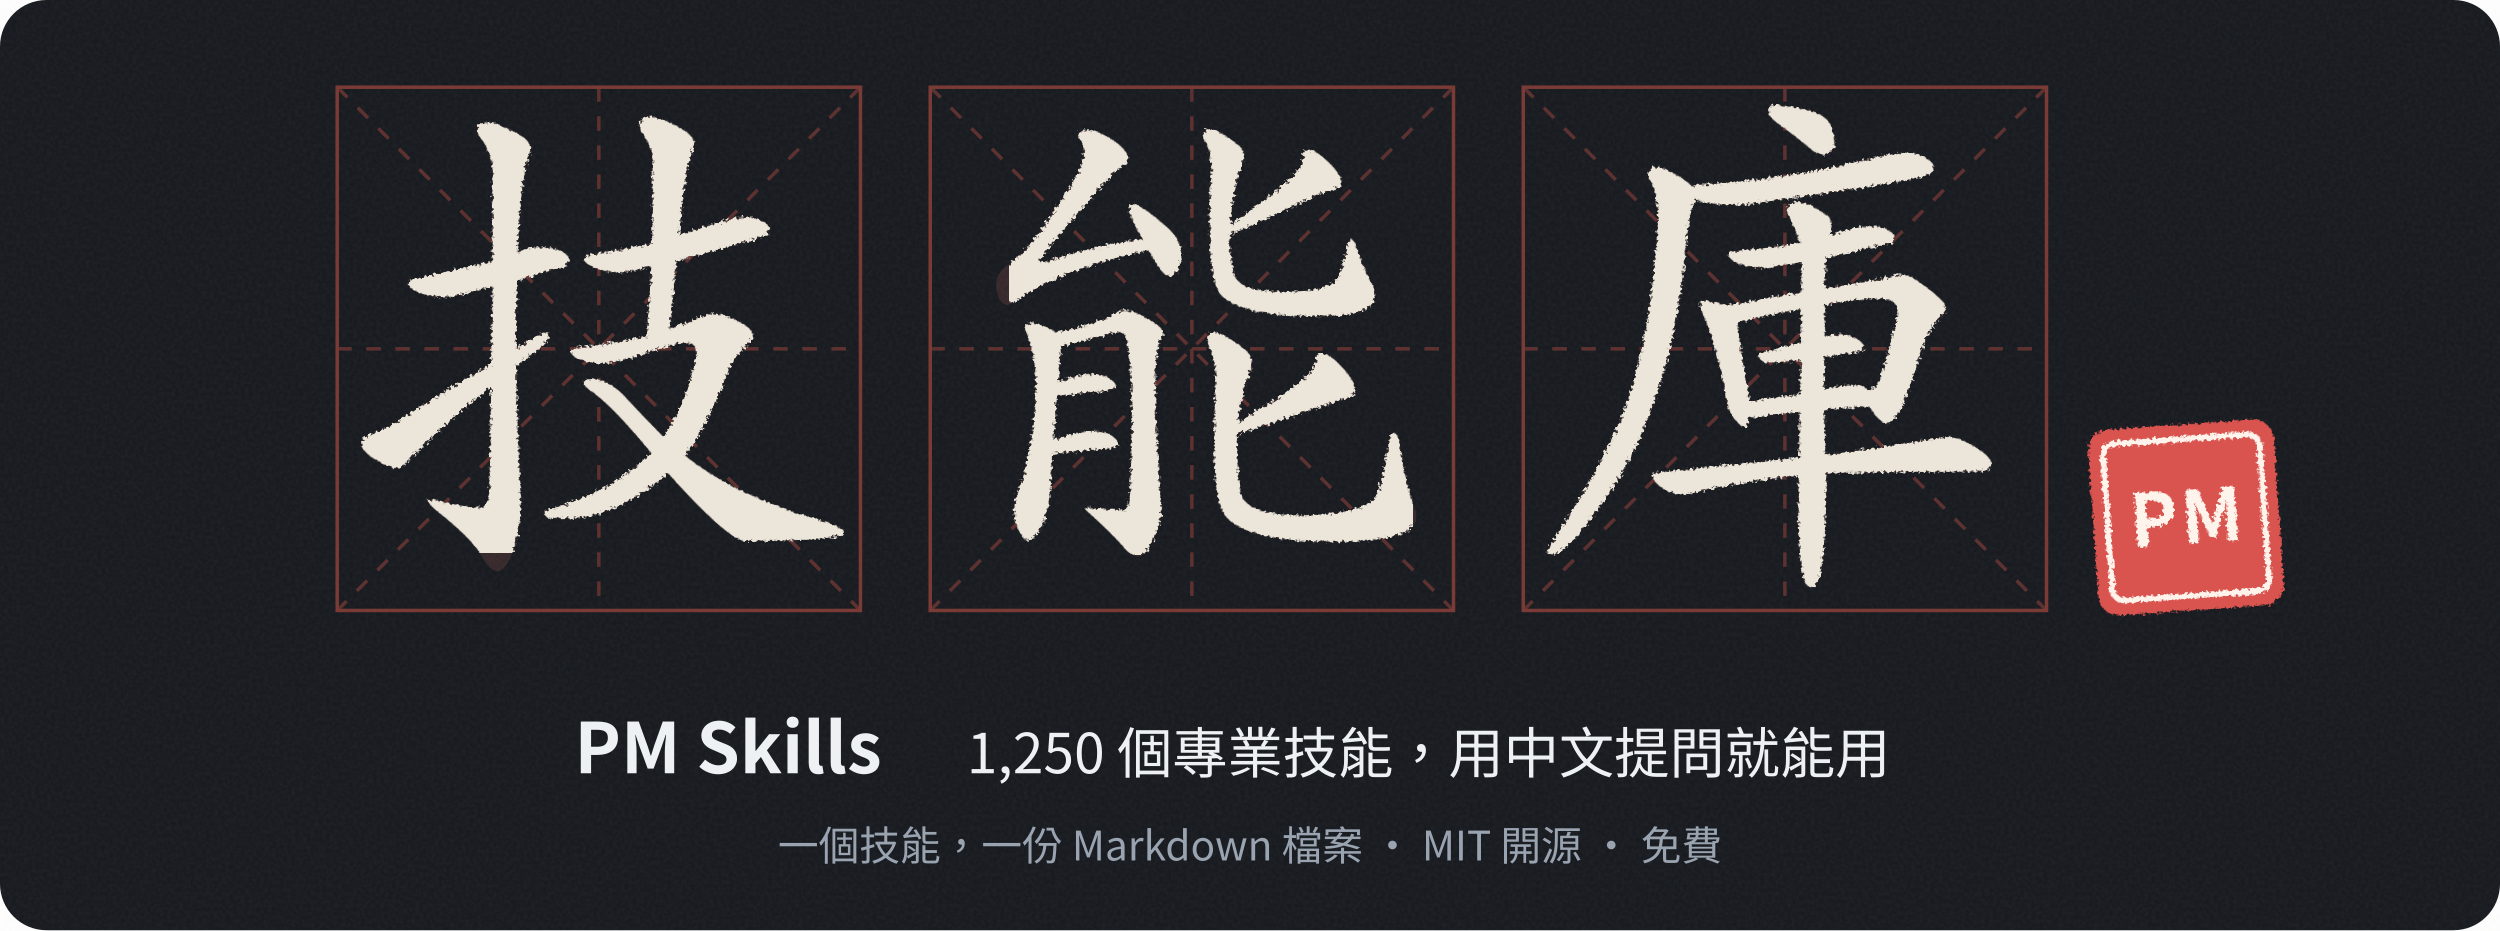
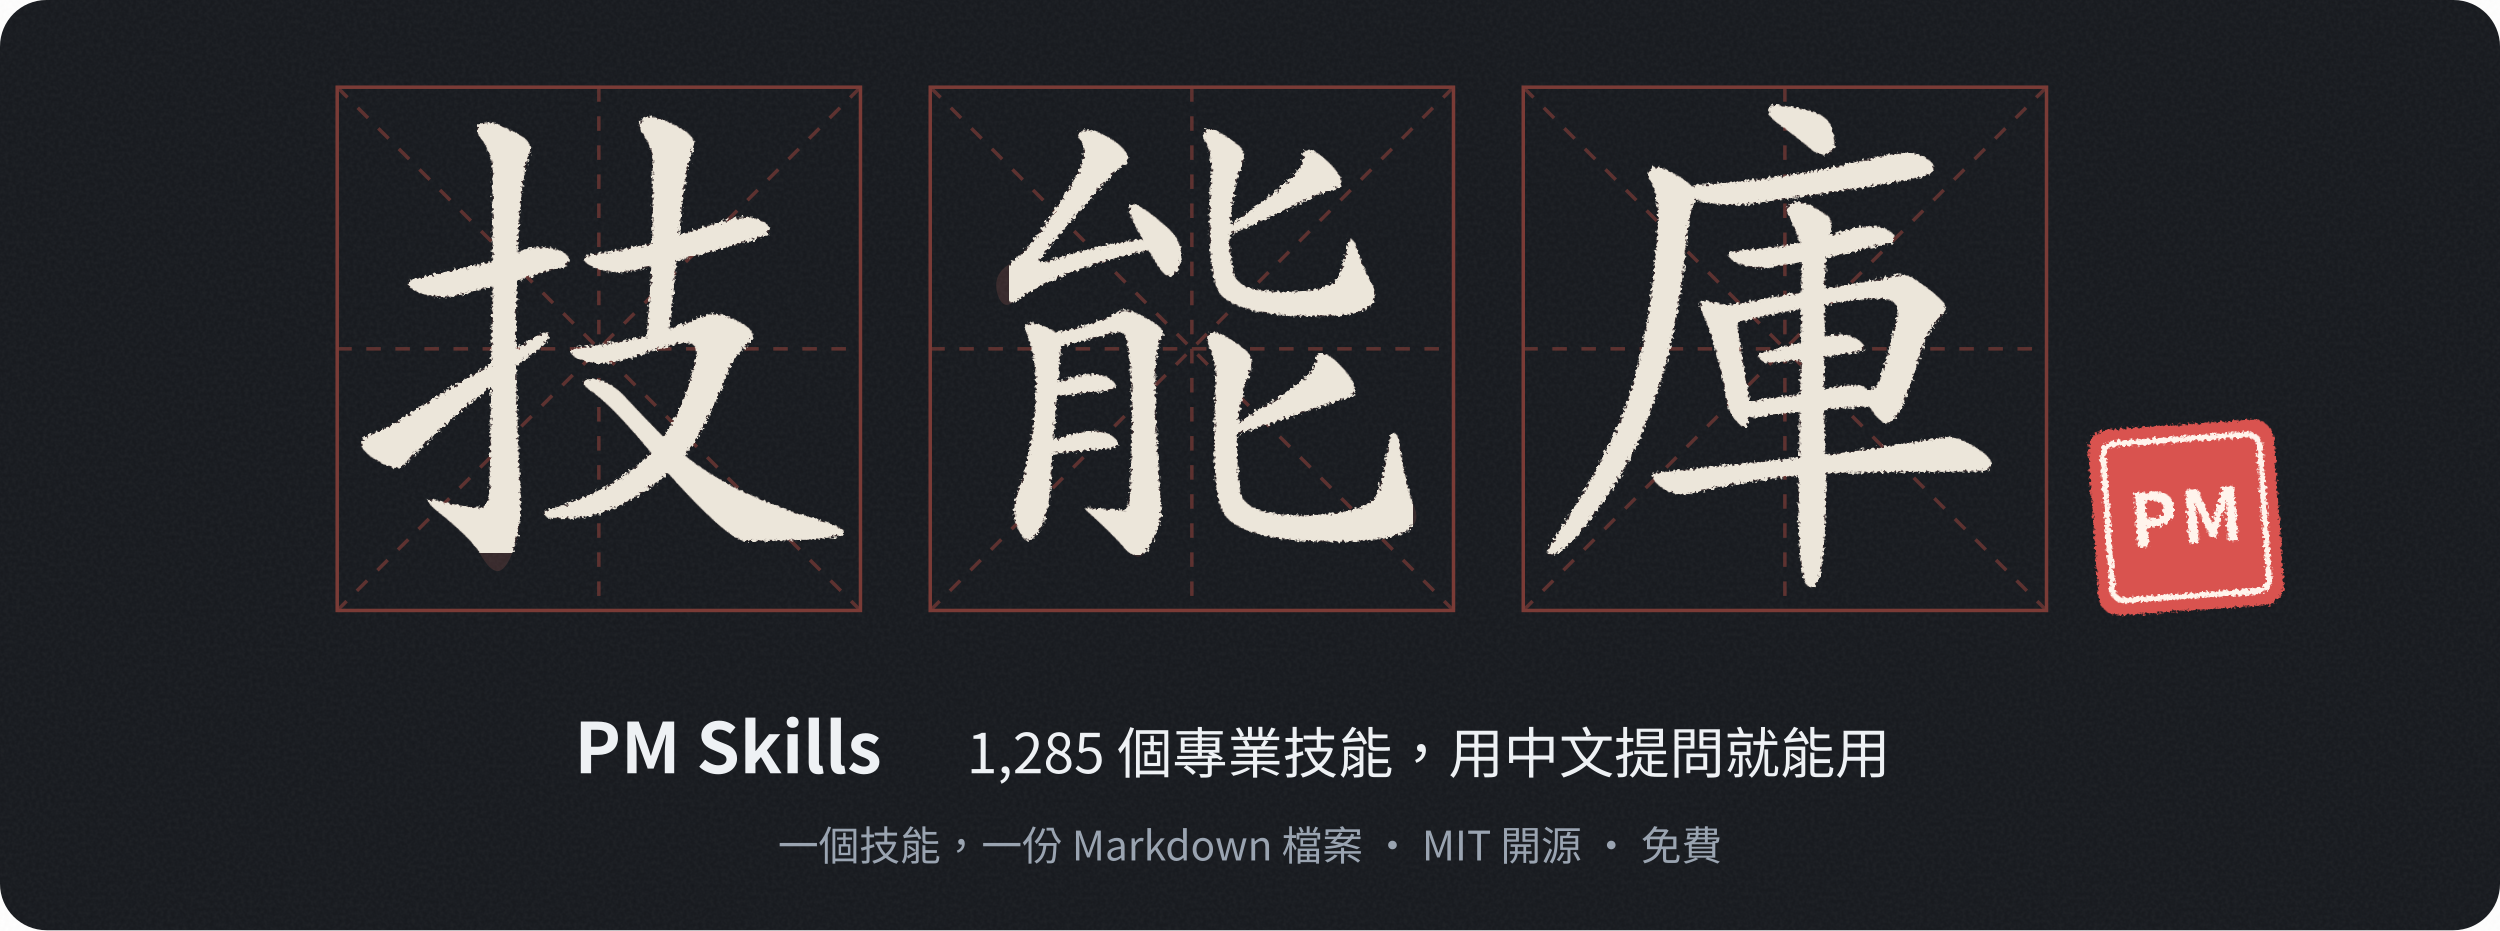
- <svg xmlns="http://www.w3.org/2000/svg" width="860" height="320" viewBox="0 0 860 320" role="img" aria-label="書法動畫：「技能庫」三個字一筆一畫寫出來，最後蓋上 PM 印章。PM Skills，1,250 個專業技能，用中文提問就能用">
+ <svg xmlns="http://www.w3.org/2000/svg" width="860" height="320" viewBox="0 0 860 320" role="img" aria-label="書法動畫：「技能庫」三個字一筆一畫寫出來，最後蓋上 PM 印章。PM Skills，1,285 個專業技能，用中文提問就能用">
  <style>
text{font-family:"PingFang TC","Noto Sans CJK TC","Microsoft JhengHei",sans-serif}
@keyframes k0{0%,2.86%{stroke-dashoffset:302;opacity:0}2.93%{opacity:1}4.00%,91.43%{stroke-dashoffset:0;opacity:1}96.43%,100%{stroke-dashoffset:0;opacity:0}}.k0{animation:k0 14s infinite;stroke-dasharray:298 898;stroke-dashoffset:0}
@keyframes k1{0%,4.43%{stroke-dashoffset:946;opacity:0}4.50%{opacity:1}7.23%,91.43%{stroke-dashoffset:0;opacity:1}96.43%,100%{stroke-dashoffset:0;opacity:0}}.k1{animation:k1 14s infinite;stroke-dasharray:942 1542;stroke-dashoffset:0}
@keyframes k2{0%,7.66%{stroke-dashoffset:420;opacity:0}7.73%{opacity:1}8.90%,91.43%{stroke-dashoffset:0;opacity:1}96.43%,100%{stroke-dashoffset:0;opacity:0}}.k2{animation:k2 14s infinite;stroke-dasharray:416 1016;stroke-dashoffset:0}
@keyframes k3{0%,9.33%{stroke-dashoffset:349;opacity:0}9.40%{opacity:1}10.47%,91.43%{stroke-dashoffset:0;opacity:1}96.43%,100%{stroke-dashoffset:0;opacity:0}}.k3{animation:k3 14s infinite;stroke-dasharray:345 945;stroke-dashoffset:0}
@keyframes k4{0%,10.90%{stroke-dashoffset:436;opacity:0}10.97%{opacity:1}12.18%,91.43%{stroke-dashoffset:0;opacity:1}96.43%,100%{stroke-dashoffset:0;opacity:0}}.k4{animation:k4 14s infinite;stroke-dasharray:432 1032;stroke-dashoffset:0}
@keyframes k5{0%,12.61%{stroke-dashoffset:806;opacity:0}12.68%{opacity:1}15.00%,91.43%{stroke-dashoffset:0;opacity:1}96.43%,100%{stroke-dashoffset:0;opacity:0}}.k5{animation:k5 14s infinite;stroke-dasharray:802 1402;stroke-dashoffset:0}
@keyframes k6{0%,15.43%{stroke-dashoffset:606;opacity:0}15.50%{opacity:1}17.22%,91.43%{stroke-dashoffset:0;opacity:1}96.43%,100%{stroke-dashoffset:0;opacity:0}}.k6{animation:k6 14s infinite;stroke-dasharray:602 1202;stroke-dashoffset:0}
@keyframes k7{0%,19.43%{stroke-dashoffset:570;opacity:0}19.51%{opacity:1}21.12%,91.43%{stroke-dashoffset:0;opacity:1}96.43%,100%{stroke-dashoffset:0;opacity:0}}.k7{animation:k7 14s infinite;stroke-dasharray:566 1166;stroke-dashoffset:0}
@keyframes k8{0%,21.55%{stroke-dashoffset:143;opacity:0}21.62%{opacity:1}22.69%,91.43%{stroke-dashoffset:0;opacity:1}96.43%,100%{stroke-dashoffset:0;opacity:0}}.k8{animation:k8 14s infinite;stroke-dasharray:139 739;stroke-dashoffset:0}
@keyframes k9{0%,23.12%{stroke-dashoffset:422;opacity:0}23.19%{opacity:1}24.36%,91.43%{stroke-dashoffset:0;opacity:1}96.43%,100%{stroke-dashoffset:0;opacity:0}}.k9{animation:k9 14s infinite;stroke-dasharray:418 1018;stroke-dashoffset:0}
@keyframes k10{0%,24.79%{stroke-dashoffset:658;opacity:0}24.86%{opacity:1}26.74%,91.43%{stroke-dashoffset:0;opacity:1}96.43%,100%{stroke-dashoffset:0;opacity:0}}.k10{animation:k10 14s infinite;stroke-dasharray:654 1254;stroke-dashoffset:0}
@keyframes k11{0%,27.17%{stroke-dashoffset:109;opacity:0}27.24%{opacity:1}28.31%,91.43%{stroke-dashoffset:0;opacity:1}96.43%,100%{stroke-dashoffset:0;opacity:0}}.k11{animation:k11 14s infinite;stroke-dasharray:105 705;stroke-dashoffset:0}
@keyframes k12{0%,28.74%{stroke-dashoffset:122;opacity:0}28.81%{opacity:1}29.88%,91.43%{stroke-dashoffset:0;opacity:1}96.43%,100%{stroke-dashoffset:0;opacity:0}}.k12{animation:k12 14s infinite;stroke-dasharray:118 718;stroke-dashoffset:0}
@keyframes k13{0%,30.31%{stroke-dashoffset:250;opacity:0}30.38%{opacity:1}31.45%,91.43%{stroke-dashoffset:0;opacity:1}96.43%,100%{stroke-dashoffset:0;opacity:0}}.k13{animation:k13 14s infinite;stroke-dasharray:246 846;stroke-dashoffset:0}
@keyframes k14{0%,31.88%{stroke-dashoffset:667;opacity:0}31.95%{opacity:1}33.85%,91.43%{stroke-dashoffset:0;opacity:1}96.43%,100%{stroke-dashoffset:0;opacity:0}}.k14{animation:k14 14s infinite;stroke-dasharray:663 1263;stroke-dashoffset:0}
@keyframes k15{0%,34.28%{stroke-dashoffset:252;opacity:0}34.35%{opacity:1}35.43%,91.43%{stroke-dashoffset:0;opacity:1}96.43%,100%{stroke-dashoffset:0;opacity:0}}.k15{animation:k15 14s infinite;stroke-dasharray:248 848;stroke-dashoffset:0}
@keyframes k16{0%,35.85%{stroke-dashoffset:817;opacity:0}35.93%{opacity:1}38.27%,91.43%{stroke-dashoffset:0;opacity:1}96.43%,100%{stroke-dashoffset:0;opacity:0}}.k16{animation:k16 14s infinite;stroke-dasharray:813 1413;stroke-dashoffset:0}
@keyframes k17{0%,40.49%{stroke-dashoffset:128;opacity:0}40.56%{opacity:1}41.63%,91.43%{stroke-dashoffset:0;opacity:1}96.43%,100%{stroke-dashoffset:0;opacity:0}}.k17{animation:k17 14s infinite;stroke-dasharray:124 724;stroke-dashoffset:0}
@keyframes k18{0%,42.06%{stroke-dashoffset:464;opacity:0}42.13%{opacity:1}43.43%,91.43%{stroke-dashoffset:0;opacity:1}96.43%,100%{stroke-dashoffset:0;opacity:0}}.k18{animation:k18 14s infinite;stroke-dasharray:460 1060;stroke-dashoffset:0}
@keyframes k19{0%,43.86%{stroke-dashoffset:810;opacity:0}43.93%{opacity:1}46.26%,91.43%{stroke-dashoffset:0;opacity:1}96.43%,100%{stroke-dashoffset:0;opacity:0}}.k19{animation:k19 14s infinite;stroke-dasharray:806 1406;stroke-dashoffset:0}
@keyframes k20{0%,46.68%{stroke-dashoffset:315;opacity:0}46.76%{opacity:1}47.83%,91.43%{stroke-dashoffset:0;opacity:1}96.43%,100%{stroke-dashoffset:0;opacity:0}}.k20{animation:k20 14s infinite;stroke-dasharray:311 911;stroke-dashoffset:0}
@keyframes k21{0%,48.26%{stroke-dashoffset:245;opacity:0}48.33%{opacity:1}49.40%,91.43%{stroke-dashoffset:0;opacity:1}96.43%,100%{stroke-dashoffset:0;opacity:0}}.k21{animation:k21 14s infinite;stroke-dasharray:241 841;stroke-dashoffset:0}
@keyframes k22{0%,49.83%{stroke-dashoffset:621;opacity:0}49.90%{opacity:1}51.66%,91.43%{stroke-dashoffset:0;opacity:1}96.43%,100%{stroke-dashoffset:0;opacity:0}}.k22{animation:k22 14s infinite;stroke-dasharray:617 1217;stroke-dashoffset:0}
@keyframes k23{0%,52.09%{stroke-dashoffset:194;opacity:0}52.16%{opacity:1}53.24%,91.43%{stroke-dashoffset:0;opacity:1}96.43%,100%{stroke-dashoffset:0;opacity:0}}.k23{animation:k23 14s infinite;stroke-dasharray:190 790;stroke-dashoffset:0}
@keyframes k24{0%,53.66%{stroke-dashoffset:234;opacity:0}53.74%{opacity:1}54.81%,91.43%{stroke-dashoffset:0;opacity:1}96.43%,100%{stroke-dashoffset:0;opacity:0}}.k24{animation:k24 14s infinite;stroke-dasharray:230 830;stroke-dashoffset:0}
@keyframes k25{0%,55.24%{stroke-dashoffset:651;opacity:0}55.31%{opacity:1}57.16%,91.43%{stroke-dashoffset:0;opacity:1}96.43%,100%{stroke-dashoffset:0;opacity:0}}.k25{animation:k25 14s infinite;stroke-dasharray:647 1247;stroke-dashoffset:0}
@keyframes k26{0%,57.59%{stroke-dashoffset:751;opacity:0}57.66%{opacity:1}59.81%,91.43%{stroke-dashoffset:0;opacity:1}96.43%,100%{stroke-dashoffset:0;opacity:0}}.k26{animation:k26 14s infinite;stroke-dasharray:747 1347;stroke-dashoffset:0}
@keyframes seal{0%,63.10%{opacity:0;transform:scale(1.35)}65.60%{opacity:1;transform:scale(.96)}67.03%,91.43%{opacity:1;transform:scale(1)}96.43%,100%{opacity:0;transform:scale(1)}}.seal{animation:seal 14s infinite;transform-box:fill-box;transform-origin:center}
@media (prefers-reduced-motion: reduce){[class]{animation:none!important}}
</style>
  <defs>
    <filter id="brush" x="-5%" y="-5%" width="110%" height="110%">
      <feTurbulence type="fractalNoise" baseFrequency=".9" numOctaves="2" seed="7" result="n" />
      <feDisplacementMap in="SourceGraphic" in2="n" scale="2.2" />
    </filter>
    <filter id="grain">
      <feTurbulence type="fractalNoise" baseFrequency=".75" numOctaves="2" seed="3" />
      <feColorMatrix values="0 0 0 0 .5  0 0 0 0 .45  0 0 0 0 .4  0 0 0 .07 0" />
    </filter>
    <clipPath id="c0">
      <path d="M 352 522 Q 445 549 448 551 Q 457 560 452 568 Q 445 580 414 586 Q 383 590 353 577 L 304 559 Q 163 528 160 526 Q 123 519 150 503 Q 195 479 254 497 Q 276 504 304 510 L 352 522 Z" />
    </clipPath>
    <clipPath id="c1">
      <path d="M 301 315 Q 300 224 298 112 Q 298 87 284 78 Q 280 74 209 87 Q 176 99 179 89 Q 180 82 200 67 Q 263 16 279 -12 Q 298 -46 313 -47 Q 328 -48 342 -13 Q 361 33 359 106 Q 352 230 350 354 L 350 387 Q 349 454 352 522 L 353 577 Q 359 718 374 765 Q 392 795 336 817 Q 302 836 283 829 Q 265 822 281 800 Q 303 772 304 738 Q 305 719 304 559 L 304 510 Q 303 444 301 358 L 301 315 Z" />
    </clipPath>
    <clipPath id="c2">
      <path d="M 301 358 Q 205 303 123 249 Q 87 227 63 220 Q 50 213 47 204 Q 46 194 62 180 Q 83 164 108 156 Q 124 152 135 165 Q 193 228 301 315 L 350 354 Q 365 367 381 378 Q 403 391 412 407 Q 419 422 408 420 Q 395 420 350 387 L 301 358 Z" />
    </clipPath>
    <clipPath id="c3">
      <path d="M 664 560 Q 833 605 840 611 Q 849 620 844 628 Q 837 640 806 646 Q 779 649 669 610 L 616 595 Q 564 583 504 574 Q 467 567 495 551 Q 540 527 604 547 Q 608 548 615 549 L 664 560 Z" />
    </clipPath>
    <clipPath id="c4">
      <path d="M 650 427 Q 657 496 664 560 L 669 610 Q 679 733 698 787 Q 702 797 682 814 Q 646 836 621 841 Q 605 845 596 836 Q 587 829 596 813 Q 618 779 617 755 Q 618 679 616 595 L 615 549 Q 611 485 606 413 C 604 383 647 397 650 427 Z" />
    </clipPath>
    <clipPath id="c5">
      <path d="M 679 180 Q 716 219 765 344 Q 778 375 801 395 Q 822 413 807 427 Q 794 440 759 453 Q 734 462 703 446 Q 678 437 650 427 L 606 413 Q 555 401 479 392 Q 464 391 459 383 Q 455 376 475 367 Q 515 352 568 369 Q 665 400 684 400 Q 709 397 702 371 Q 680 272 638 216 L 614 185 Q 548 113 413 73 Q 397 69 410 59 Q 417 55 462 57 Q 555 64 647 145 L 679 180 Z" />
    </clipPath>
    <clipPath id="c6">
      <path d="M 647 145 Q 761 18 796 12 Q 911 12 957 18 Q 994 22 991 32 Q 988 41 896 67 Q 754 118 682 178 Q 679 179 679 180 L 638 216 Q 604 250 568 289 Q 534 328 501 328 Q 485 329 481 324 Q 480 318 493 308 Q 536 280 614 185 L 647 145 Z" />
    </clipPath>
    <clipPath id="c7">
      <path d="M 415 603 Q 327 591 225 558 Q 209 554 217 566 Q 233 590 282 646 Q 357 733 372 743 Q 381 750 386 757 Q 390 770 371 786 Q 337 813 311 816 Q 298 817 291 811 Q 287 804 295 795 Q 310 774 286 727 Q 208 594 157 555 Q 120 534 132 494 Q 139 473 151 474 Q 157 475 171 484 Q 249 539 400 575 Q 412 578 421 579 Q 422 580 428 580 C 458 585 445 607 415 603 Z" />
    </clipPath>
    <clipPath id="c8">
      <path d="M 428 580 Q 452 535 464 531 Q 473 528 481 537 Q 490 547 491 575 Q 492 596 469 621 Q 412 672 396 671 Q 392 670 389 658 Q 388 652 415 603 L 428 580 Z" />
    </clipPath>
    <clipPath id="c9">
      <path d="M 241 210 Q 244 259 248 296 L 250 322 Q 253 370 256 387 Q 256 391 256 393 C 258 412 258 412 245 420 Q 244 423 240 424 Q 212 439 195 438 Q 182 434 187 423 Q 230 324 181 134 Q 148 64 180 22 Q 186 9 196 14 Q 238 41 238 175 Q 238 179 239 183 L 241 210 Z" />
    </clipPath>
    <clipPath id="c10">
      <path d="M 256 393 Q 262 394 269 397 Q 314 407 359 419 Q 377 423 381 415 Q 402 352 391 105 Q 388 83 382 72 Q 381 72 322 75 Q 303 81 305 72 Q 350 32 376 3 Q 388 -13 402 -18 Q 409 -22 418 -13 Q 454 33 452 81 Q 430 366 450 404 Q 460 420 450 430 Q 431 446 398 460 Q 382 467 368 460 Q 320 433 245 420 C 216 414 227 385 256 393 Z" />
    </clipPath>
    <clipPath id="c11">
      <path d="M 248 296 Q 249 296 254 296 Q 308 303 348 306 Q 369 310 361 321 Q 351 334 329 338 Q 298 342 250 322 C 222 311 218 296 248 296 Z" />
    </clipPath>
    <clipPath id="c12">
      <path d="M 239 183 Q 240 183 245 183 Q 306 190 351 193 Q 373 197 365 209 Q 355 222 331 227 Q 307 231 241 210 C 212 201 209 183 239 183 Z" />
    </clipPath>
    <clipPath id="c13">
      <path d="M 586 611 Q 622 626 744 683 Q 765 693 788 699 Q 810 705 803 723 Q 794 741 773 759 Q 754 777 741 776 Q 728 777 730 764 Q 730 733 658 682 Q 624 657 587 630 C 563 612 558 599 586 611 Z" />
    </clipPath>
    <clipPath id="c14">
      <path d="M 867 511 Q 851 536 835 584 Q 832 597 825 602 Q 818 606 816 587 Q 803 532 794 521 Q 776 500 685 499 Q 637 502 617 510 Q 599 520 596 532 Q 587 556 586 611 L 587 630 Q 593 708 609 744 Q 621 771 603 787 Q 558 821 544 818 Q 531 814 537 797 Q 555 763 549 713 Q 540 530 568 495 Q 583 474 642 461 Q 687 452 759 452 Q 825 452 851 465 Q 879 481 867 511 Z" />
    </clipPath>
    <clipPath id="c15">
      <path d="M 600 221 Q 705 255 812 291 Q 836 295 830 315 Q 823 336 801 357 Q 782 378 768 378 Q 755 381 755 366 Q 752 336 672 286 Q 638 267 603 243 C 578 226 571 212 600 221 Z" />
    </clipPath>
    <clipPath id="c16">
      <path d="M 948 77 Q 930 123 919 201 Q 918 217 910 222 Q 901 226 898 207 Q 882 110 868 94 Q 837 64 726 62 Q 663 63 637 75 Q 613 87 608 103 Q 601 125 600 221 L 603 243 Q 609 307 624 338 Q 637 368 618 385 Q 569 424 552 420 Q 537 414 544 397 Q 563 360 558 304 Q 549 99 575 65 Q 596 32 673 19 Q 728 9 818 11 Q 897 14 930 30 Q 960 46 948 77 Z" />
    </clipPath>
    <clipPath id="c17">
      <path d="M 515 817 Q 539 799 564 778 Q 579 766 594 769 Q 604 770 609 784 Q 612 800 600 828 Q 588 855 506 864 Q 490 867 484 863 Q 480 859 482 846 Q 486 836 515 817 Z" />
    </clipPath>
    <clipPath id="c18">
      <path d="M 337 680 Q 386 665 446 672 Q 776 717 797 731 Q 807 738 802 748 Q 796 761 767 770 Q 736 777 630 748 Q 467 715 340 709 Q 334 709 330 706 C 301 699 308 688 337 680 Z" />
    </clipPath>
    <clipPath id="c19">
      <path d="M 330 706 Q 314 722 286 735 Q 267 747 253 742 Q 240 735 247 720 Q 269 689 262 606 Q 261 597 260 586 Q 245 393 194 258 Q 152 155 56 8 Q 50 1 48 -5 Q 45 -17 56 -15 Q 95 -9 191 141 Q 203 163 215 186 Q 293 345 315 557 Q 324 657 337 680 C 342 696 342 696 330 706 Z" />
    </clipPath>
    <clipPath id="c20">
      <path d="M 593 566 Q 720 596 722 596 Q 729 603 726 610 Q 720 620 696 627 Q 669 633 600 610 L 542 595 Q 484 585 420 580 Q 389 576 411 560 Q 450 539 497 550 Q 519 554 545 558 L 593 566 Z" />
    </clipPath>
    <clipPath id="c21">
      <path d="M 396 473 Q 386 477 364 481 Q 352 484 349 479 Q 342 473 351 457 Q 379 396 396 297 Q 399 267 416 248 Q 434 226 439 241 Q 440 248 442 255 L 442 285 Q 441 295 440 306 Q 422 406 419 439 Q 418 440 420 440 C 421 465 421 465 396 473 Z" />
    </clipPath>
    <clipPath id="c22">
      <path d="M 677 275 Q 690 253 704 245 Q 714 236 732 257 Q 747 279 783 396 Q 793 427 819 452 Q 832 465 822 479 Q 806 498 764 526 Q 743 536 728 532 Q 694 522 645 515 Q 620 511 590 506 L 544 498 Q 525 497 506 492 Q 445 480 396 473 C 366 469 391 433 420 440 Q 469 453 544 466 L 590 474 Q 702 495 724 480 Q 737 470 732 452 Q 705 340 695 322 Q 689 310 673 307 C 659 300 660 300 677 275 Z" />
    </clipPath>
    <clipPath id="c23">
      <path d="M 589 372 Q 622 378 651 381 Q 673 385 665 397 Q 655 410 631 415 Q 615 418 590 412 L 544 400 Q 502 390 467 380 Q 451 377 470 362 Q 476 359 543 366 L 589 372 Z" />
    </clipPath>
    <clipPath id="c24">
      <path d="M 589 269 Q 628 273 677 275 C 706 276 695 286 673 307 Q 672 310 668 312 Q 647 324 589 308 L 542 299 Q 487 292 442 285 C 412 280 412 260 442 255 Q 452 252 464 255 Q 494 261 541 265 L 589 269 Z" />
    </clipPath>
    <clipPath id="c25">
      <path d="M 593 144 Q 636 147 889 148 Q 908 148 914 156 Q 920 168 904 182 Q 853 222 814 214 Q 730 199 591 180 L 540 175 Q 413 162 265 146 Q 244 145 259 127 Q 272 112 291 107 Q 312 101 328 105 Q 424 129 533 139 Q 534 140 539 139 L 593 144 Z" />
    </clipPath>
    <clipPath id="c26">
      <path d="M 539 139 Q 536 -47 554 -73 Q 560 -80 567 -78 Q 583 -68 587 -13 Q 594 66 593 144 L 591 180 Q 590 213 589 269 L 589 308 Q 589 338 589 372 L 590 412 Q 590 442 590 474 L 590 506 Q 590 536 593 566 L 600 610 Q 601 617 603 625 Q 606 643 592 651 Q 561 672 547 674 Q 535 678 520 670 Q 511 663 519 652 Q 540 601 542 595 L 545 558 Q 545 530 544 498 L 544 466 Q 544 435 544 400 L 543 366 Q 542 335 542 299 L 541 265 Q 540 223 540 175 L 539 139 Z" />
    </clipPath>
  </defs>
  <rect width="860" height="320" rx="16" fill="#15181d" />
  <rect width="860" height="320" rx="16" filter="url(#grain)" />
  <g stroke="#7a3b36" fill="none" stroke-width="1.2">
    <rect x="116" y="30" width="180" height="180" />
    <path d="M116 120h180M206 30v180M116 30l180 180M296 30l-180 180" stroke-dasharray="5 5" opacity=".7" />
  </g>
  <g transform="matrix(0.17578 0 0 -0.17578 116 188.20)" fill="#e07a6c" opacity=".16">
    <path d="M 352 522 Q 445 549 448 551 Q 457 560 452 568 Q 445 580 414 586 Q 383 590 353 577 L 304 559 Q 163 528 160 526 Q 123 519 150 503 Q 195 479 254 497 Q 276 504 304 510 L 352 522 Z" />
    <path d="M 301 315 Q 300 224 298 112 Q 298 87 284 78 Q 280 74 209 87 Q 176 99 179 89 Q 180 82 200 67 Q 263 16 279 -12 Q 298 -46 313 -47 Q 328 -48 342 -13 Q 361 33 359 106 Q 352 230 350 354 L 350 387 Q 349 454 352 522 L 353 577 Q 359 718 374 765 Q 392 795 336 817 Q 302 836 283 829 Q 265 822 281 800 Q 303 772 304 738 Q 305 719 304 559 L 304 510 Q 303 444 301 358 L 301 315 Z" />
    <path d="M 301 358 Q 205 303 123 249 Q 87 227 63 220 Q 50 213 47 204 Q 46 194 62 180 Q 83 164 108 156 Q 124 152 135 165 Q 193 228 301 315 L 350 354 Q 365 367 381 378 Q 403 391 412 407 Q 419 422 408 420 Q 395 420 350 387 L 301 358 Z" />
    <path d="M 664 560 Q 833 605 840 611 Q 849 620 844 628 Q 837 640 806 646 Q 779 649 669 610 L 616 595 Q 564 583 504 574 Q 467 567 495 551 Q 540 527 604 547 Q 608 548 615 549 L 664 560 Z" />
    <path d="M 650 427 Q 657 496 664 560 L 669 610 Q 679 733 698 787 Q 702 797 682 814 Q 646 836 621 841 Q 605 845 596 836 Q 587 829 596 813 Q 618 779 617 755 Q 618 679 616 595 L 615 549 Q 611 485 606 413 C 604 383 647 397 650 427 Z" />
    <path d="M 679 180 Q 716 219 765 344 Q 778 375 801 395 Q 822 413 807 427 Q 794 440 759 453 Q 734 462 703 446 Q 678 437 650 427 L 606 413 Q 555 401 479 392 Q 464 391 459 383 Q 455 376 475 367 Q 515 352 568 369 Q 665 400 684 400 Q 709 397 702 371 Q 680 272 638 216 L 614 185 Q 548 113 413 73 Q 397 69 410 59 Q 417 55 462 57 Q 555 64 647 145 L 679 180 Z" />
    <path d="M 647 145 Q 761 18 796 12 Q 911 12 957 18 Q 994 22 991 32 Q 988 41 896 67 Q 754 118 682 178 Q 679 179 679 180 L 638 216 Q 604 250 568 289 Q 534 328 501 328 Q 485 329 481 324 Q 480 318 493 308 Q 536 280 614 185 L 647 145 Z" />
  </g>
  <g filter="url(#brush)">
    <g transform="matrix(0.17578 0 0 -0.17578 116 188.20)" fill="none" stroke="#ece6da" stroke-width="140" stroke-linecap="round" stroke-linejoin="round">
      <path class="k0" clip-path="url(#c0)" d="M152 516L188 511L240 518L393 561L443 560" />
      <path class="k1" clip-path="url(#c1)" d="M289 814L306 806L337 771L325 415L328 97L322 66L305 34L237 61L198 80L196 87L185 87" />
      <path class="k2" clip-path="url(#c2)" d="M60 202L111 197L227 287L406 412" />
      <path class="k3" clip-path="url(#c3)" d="M496 564L533 558L573 563L797 622L833 622" />
      <path class="k4" clip-path="url(#c4)" d="M608 825L654 783L630 443L612 421" />
      <path class="k5" clip-path="url(#c5)" d="M467 381L511 377L555 383L691 420L724 418L747 406L718 308L691 247L634 168L598 136L532 96L452 69L415 65" />
      <path class="k6" clip-path="url(#c6)" d="M486 322L516 310L550 285L673 151L778 70L826 51L986 30" />
    </g>
  </g>
  <g stroke="#7a3b36" fill="none" stroke-width="1.2">
    <rect x="320" y="30" width="180" height="180" />
    <path d="M320 120h180M410 30v180M320 30l180 180M500 30l-180 180" stroke-dasharray="5 5" opacity=".7" />
  </g>
  <g transform="matrix(0.17578 0 0 -0.17578 320 188.20)" fill="#e07a6c" opacity=".16">
    <path d="M 415 603 Q 327 591 225 558 Q 209 554 217 566 Q 233 590 282 646 Q 357 733 372 743 Q 381 750 386 757 Q 390 770 371 786 Q 337 813 311 816 Q 298 817 291 811 Q 287 804 295 795 Q 310 774 286 727 Q 208 594 157 555 Q 120 534 132 494 Q 139 473 151 474 Q 157 475 171 484 Q 249 539 400 575 Q 412 578 421 579 Q 422 580 428 580 C 458 585 445 607 415 603 Z" />
    <path d="M 428 580 Q 452 535 464 531 Q 473 528 481 537 Q 490 547 491 575 Q 492 596 469 621 Q 412 672 396 671 Q 392 670 389 658 Q 388 652 415 603 L 428 580 Z" />
    <path d="M 241 210 Q 244 259 248 296 L 250 322 Q 253 370 256 387 Q 256 391 256 393 C 258 412 258 412 245 420 Q 244 423 240 424 Q 212 439 195 438 Q 182 434 187 423 Q 230 324 181 134 Q 148 64 180 22 Q 186 9 196 14 Q 238 41 238 175 Q 238 179 239 183 L 241 210 Z" />
    <path d="M 256 393 Q 262 394 269 397 Q 314 407 359 419 Q 377 423 381 415 Q 402 352 391 105 Q 388 83 382 72 Q 381 72 322 75 Q 303 81 305 72 Q 350 32 376 3 Q 388 -13 402 -18 Q 409 -22 418 -13 Q 454 33 452 81 Q 430 366 450 404 Q 460 420 450 430 Q 431 446 398 460 Q 382 467 368 460 Q 320 433 245 420 C 216 414 227 385 256 393 Z" />
    <path d="M 248 296 Q 249 296 254 296 Q 308 303 348 306 Q 369 310 361 321 Q 351 334 329 338 Q 298 342 250 322 C 222 311 218 296 248 296 Z" />
    <path d="M 239 183 Q 240 183 245 183 Q 306 190 351 193 Q 373 197 365 209 Q 355 222 331 227 Q 307 231 241 210 C 212 201 209 183 239 183 Z" />
    <path d="M 586 611 Q 622 626 744 683 Q 765 693 788 699 Q 810 705 803 723 Q 794 741 773 759 Q 754 777 741 776 Q 728 777 730 764 Q 730 733 658 682 Q 624 657 587 630 C 563 612 558 599 586 611 Z" />
    <path d="M 867 511 Q 851 536 835 584 Q 832 597 825 602 Q 818 606 816 587 Q 803 532 794 521 Q 776 500 685 499 Q 637 502 617 510 Q 599 520 596 532 Q 587 556 586 611 L 587 630 Q 593 708 609 744 Q 621 771 603 787 Q 558 821 544 818 Q 531 814 537 797 Q 555 763 549 713 Q 540 530 568 495 Q 583 474 642 461 Q 687 452 759 452 Q 825 452 851 465 Q 879 481 867 511 Z" />
    <path d="M 600 221 Q 705 255 812 291 Q 836 295 830 315 Q 823 336 801 357 Q 782 378 768 378 Q 755 381 755 366 Q 752 336 672 286 Q 638 267 603 243 C 578 226 571 212 600 221 Z" />
    <path d="M 948 77 Q 930 123 919 201 Q 918 217 910 222 Q 901 226 898 207 Q 882 110 868 94 Q 837 64 726 62 Q 663 63 637 75 Q 613 87 608 103 Q 601 125 600 221 L 603 243 Q 609 307 624 338 Q 637 368 618 385 Q 569 424 552 420 Q 537 414 544 397 Q 563 360 558 304 Q 549 99 575 65 Q 596 32 673 19 Q 728 9 818 11 Q 897 14 930 30 Q 960 46 948 77 Z" />
  </g>
  <g filter="url(#brush)">
    <g transform="matrix(0.17578 0 0 -0.17578 320 188.20)" fill="none" stroke="#ece6da" stroke-width="140" stroke-linecap="round" stroke-linejoin="round">
      <path class="k7" clip-path="url(#c7)" d="M299 806L320 792L337 762L276 668L205 579L193 539L225 537L312 568L396 588L424 585" />
      <path class="k8" clip-path="url(#c8)" d="M398 662L452 597L468 545" />
      <path class="k9" clip-path="url(#c9)" d="M196 428L223 402L229 332L215 164L191 24" />
      <path class="k10" clip-path="url(#c10)" d="M254 416L264 410L380 441L396 435L417 412L421 92L414 55L401 36L314 70" />
      <path class="k11" clip-path="url(#c11)" d="M251 302L264 312L303 320L352 316" />
      <path class="k12" clip-path="url(#c12)" d="M242 190L256 201L292 207L330 209L355 203" />
      <path class="k13" clip-path="url(#c13)" d="M738 767L752 746L754 725L685 676L598 628L588 616" />
      <path class="k14" clip-path="url(#c14)" d="M547 806L581 761L570 699L565 611L573 537L591 502L621 486L689 476L750 477L803 486L828 499L824 595" />
      <path class="k15" clip-path="url(#c15)" d="M764 369L773 356L777 321L720 287L612 236L607 226" />
      <path class="k16" clip-path="url(#c16)" d="M556 406L593 357L579 264L579 143L593 80L620 58L667 42L760 37L843 44L895 62L905 73L908 214" />
    </g>
  </g>
  <g stroke="#7a3b36" fill="none" stroke-width="1.2">
    <rect x="524" y="30" width="180" height="180" />
    <path d="M524 120h180M614 30v180M524 30l180 180M704 30l-180 180" stroke-dasharray="5 5" opacity=".7" />
  </g>
  <g transform="matrix(0.17578 0 0 -0.17578 524 188.20)" fill="#e07a6c" opacity=".16">
    <path d="M 515 817 Q 539 799 564 778 Q 579 766 594 769 Q 604 770 609 784 Q 612 800 600 828 Q 588 855 506 864 Q 490 867 484 863 Q 480 859 482 846 Q 486 836 515 817 Z" />
    <path d="M 337 680 Q 386 665 446 672 Q 776 717 797 731 Q 807 738 802 748 Q 796 761 767 770 Q 736 777 630 748 Q 467 715 340 709 Q 334 709 330 706 C 301 699 308 688 337 680 Z" />
    <path d="M 330 706 Q 314 722 286 735 Q 267 747 253 742 Q 240 735 247 720 Q 269 689 262 606 Q 261 597 260 586 Q 245 393 194 258 Q 152 155 56 8 Q 50 1 48 -5 Q 45 -17 56 -15 Q 95 -9 191 141 Q 203 163 215 186 Q 293 345 315 557 Q 324 657 337 680 C 342 696 342 696 330 706 Z" />
    <path d="M 593 566 Q 720 596 722 596 Q 729 603 726 610 Q 720 620 696 627 Q 669 633 600 610 L 542 595 Q 484 585 420 580 Q 389 576 411 560 Q 450 539 497 550 Q 519 554 545 558 L 593 566 Z" />
    <path d="M 396 473 Q 386 477 364 481 Q 352 484 349 479 Q 342 473 351 457 Q 379 396 396 297 Q 399 267 416 248 Q 434 226 439 241 Q 440 248 442 255 L 442 285 Q 441 295 440 306 Q 422 406 419 439 Q 418 440 420 440 C 421 465 421 465 396 473 Z" />
    <path d="M 677 275 Q 690 253 704 245 Q 714 236 732 257 Q 747 279 783 396 Q 793 427 819 452 Q 832 465 822 479 Q 806 498 764 526 Q 743 536 728 532 Q 694 522 645 515 Q 620 511 590 506 L 544 498 Q 525 497 506 492 Q 445 480 396 473 C 366 469 391 433 420 440 Q 469 453 544 466 L 590 474 Q 702 495 724 480 Q 737 470 732 452 Q 705 340 695 322 Q 689 310 673 307 C 659 300 660 300 677 275 Z" />
    <path d="M 589 372 Q 622 378 651 381 Q 673 385 665 397 Q 655 410 631 415 Q 615 418 590 412 L 544 400 Q 502 390 467 380 Q 451 377 470 362 Q 476 359 543 366 L 589 372 Z" />
    <path d="M 589 269 Q 628 273 677 275 C 706 276 695 286 673 307 Q 672 310 668 312 Q 647 324 589 308 L 542 299 Q 487 292 442 285 C 412 280 412 260 442 255 Q 452 252 464 255 Q 494 261 541 265 L 589 269 Z" />
    <path d="M 593 144 Q 636 147 889 148 Q 908 148 914 156 Q 920 168 904 182 Q 853 222 814 214 Q 730 199 591 180 L 540 175 Q 413 162 265 146 Q 244 145 259 127 Q 272 112 291 107 Q 312 101 328 105 Q 424 129 533 139 Q 534 140 539 139 L 593 144 Z" />
    <path d="M 539 139 Q 536 -47 554 -73 Q 560 -80 567 -78 Q 583 -68 587 -13 Q 594 66 593 144 L 591 180 Q 590 213 589 269 L 589 308 Q 589 338 589 372 L 590 412 Q 590 442 590 474 L 590 506 Q 590 536 593 566 L 600 610 Q 601 617 603 625 Q 606 643 592 651 Q 561 672 547 674 Q 535 678 520 670 Q 511 663 519 652 Q 540 601 542 595 L 545 558 Q 545 530 544 498 L 544 466 Q 544 435 544 400 L 543 366 Q 542 335 542 299 L 541 265 Q 540 223 540 175 L 539 139 Z" />
  </g>
  <g filter="url(#brush)">
    <g transform="matrix(0.17578 0 0 -0.17578 524 188.20)" fill="none" stroke="#ece6da" stroke-width="140" stroke-linecap="round" stroke-linejoin="round">
      <path class="k17" clip-path="url(#c17)" d="M490 857L567 817L590 788" />
      <path class="k18" clip-path="url(#c18)" d="M337 701L361 692L457 694L745 745L791 742" />
      <path class="k19" clip-path="url(#c19)" d="M259 729L289 699L298 680L280 502L254 365L224 267L191 191L117 66L57 -6" />
      <path class="k20" clip-path="url(#c20)" d="M413 571L473 565L602 587L673 607L719 604" />
      <path class="k21" clip-path="url(#c21)" d="M358 471L377 455L392 431L428 247" />
      <path class="k22" clip-path="url(#c22)" d="M404 470L427 460L686 505L747 501L775 466L733 335L710 287L682 303" />
      <path class="k23" clip-path="url(#c23)" d="M468 371L530 378L601 395L634 397L655 391" />
      <path class="k24" clip-path="url(#c24)" d="M448 263L492 277L637 295L649 295L669 279" />
      <path class="k25" clip-path="url(#c25)" d="M262 136L312 127L462 150L814 181L866 176L903 163" />
      <path class="k26" clip-path="url(#c26)" d="M527 661L561 633L570 607L563 -68" />
    </g>
  </g>
  <g transform="rotate(-4 752 178)">
    <g class="seal" filter="url(#brush)">
      <rect x="720" y="146" width="64" height="64" rx="7" fill="#d9534f" />
      <rect x="725" y="151" width="54" height="54" rx="4" fill="none" stroke="#fff4ec" stroke-width="2" />
      <text x="752" y="187" text-anchor="middle" font-size="25" font-weight="700" font-family="&quot;Songti SC&quot;,&quot;STSong&quot;,&quot;Noto Serif CJK SC&quot;,serif" fill="#fff4ec" letter-spacing="1">PM</text>
    </g>
  </g>
  <text x="197.6" y="266" font-size="24" font-weight="700" fill="#eef1f4" font-family="-apple-system,&quot;Segoe UI&quot;,&quot;PingFang TC&quot;,&quot;Noto Sans CJK TC&quot;,&quot;Microsoft JhengHei&quot;,sans-serif">PM Skills</text>
-   <text x="332.56" y="266" font-size="19" fill="#eef1f4">1,250 個專業技能，用中文提問就能用</text>
+   <text x="332.56" y="266" font-size="19" fill="#eef1f4">1,285 個專業技能，用中文提問就能用</text>
  <text x="430" y="296" text-anchor="middle" font-size="14" fill="#9aa4b1">一個技能，一份 Markdown 檔案 · MIT 開源 · 免費</text>
</svg>
